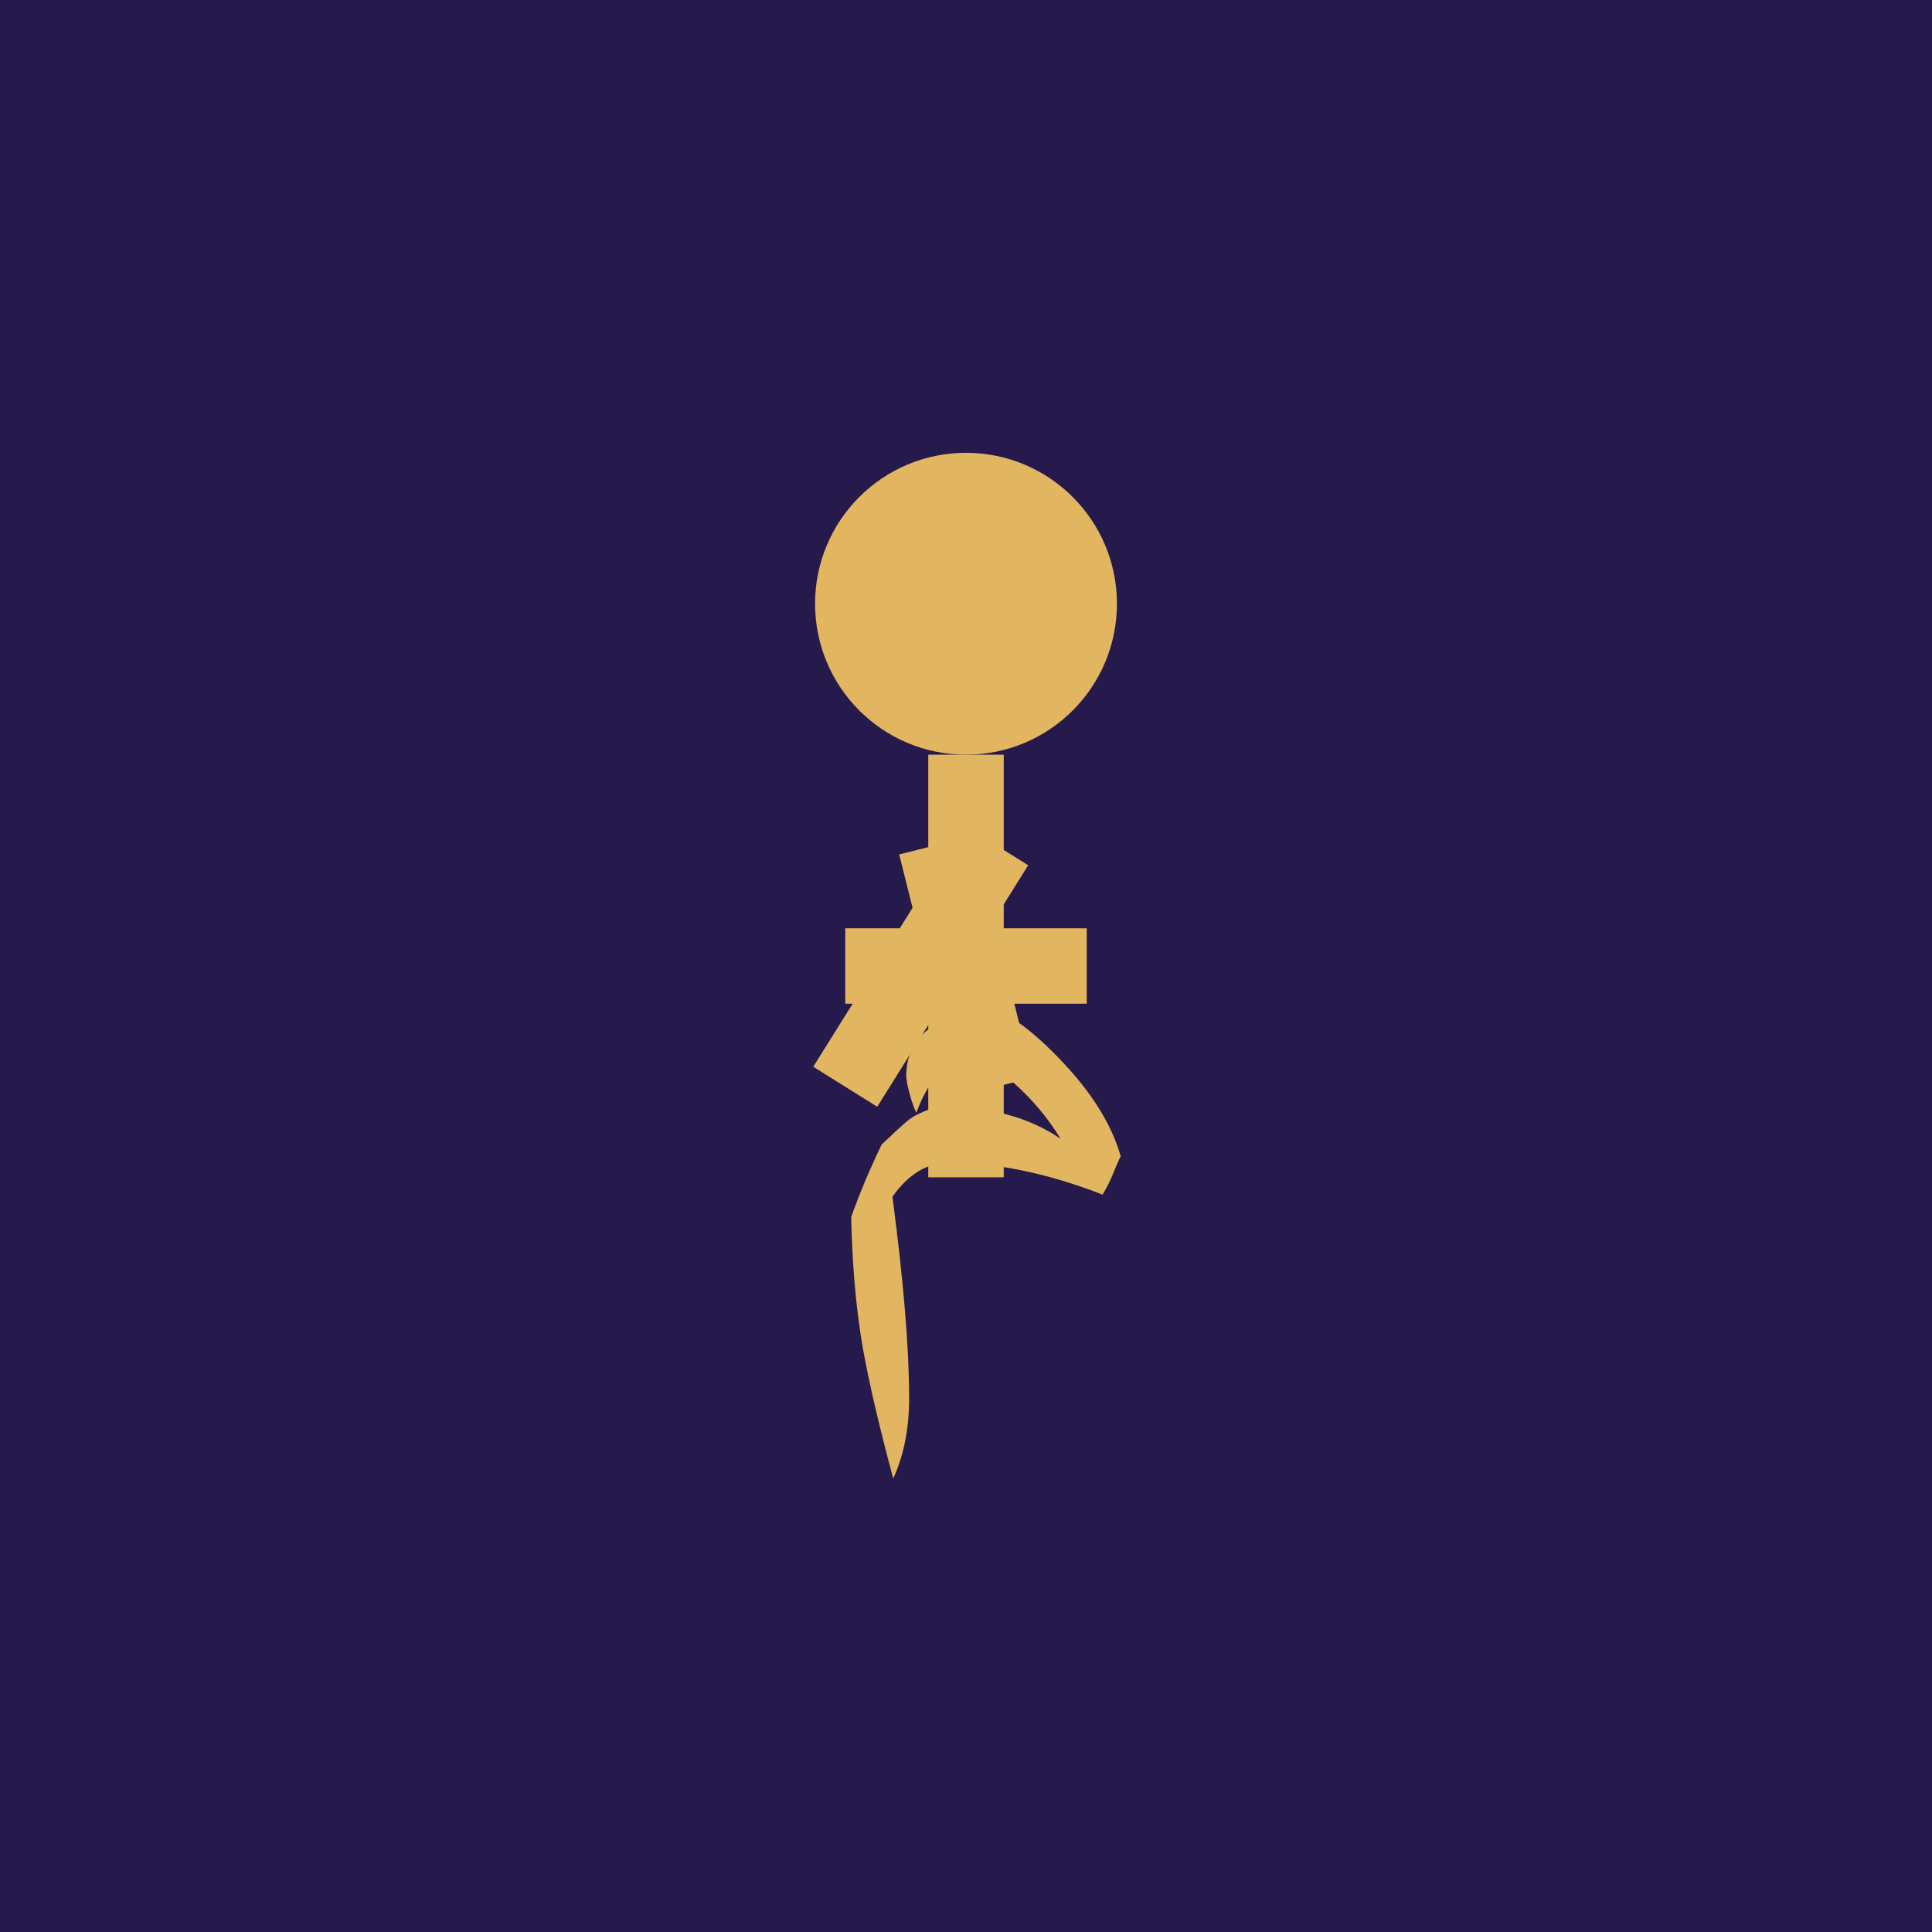
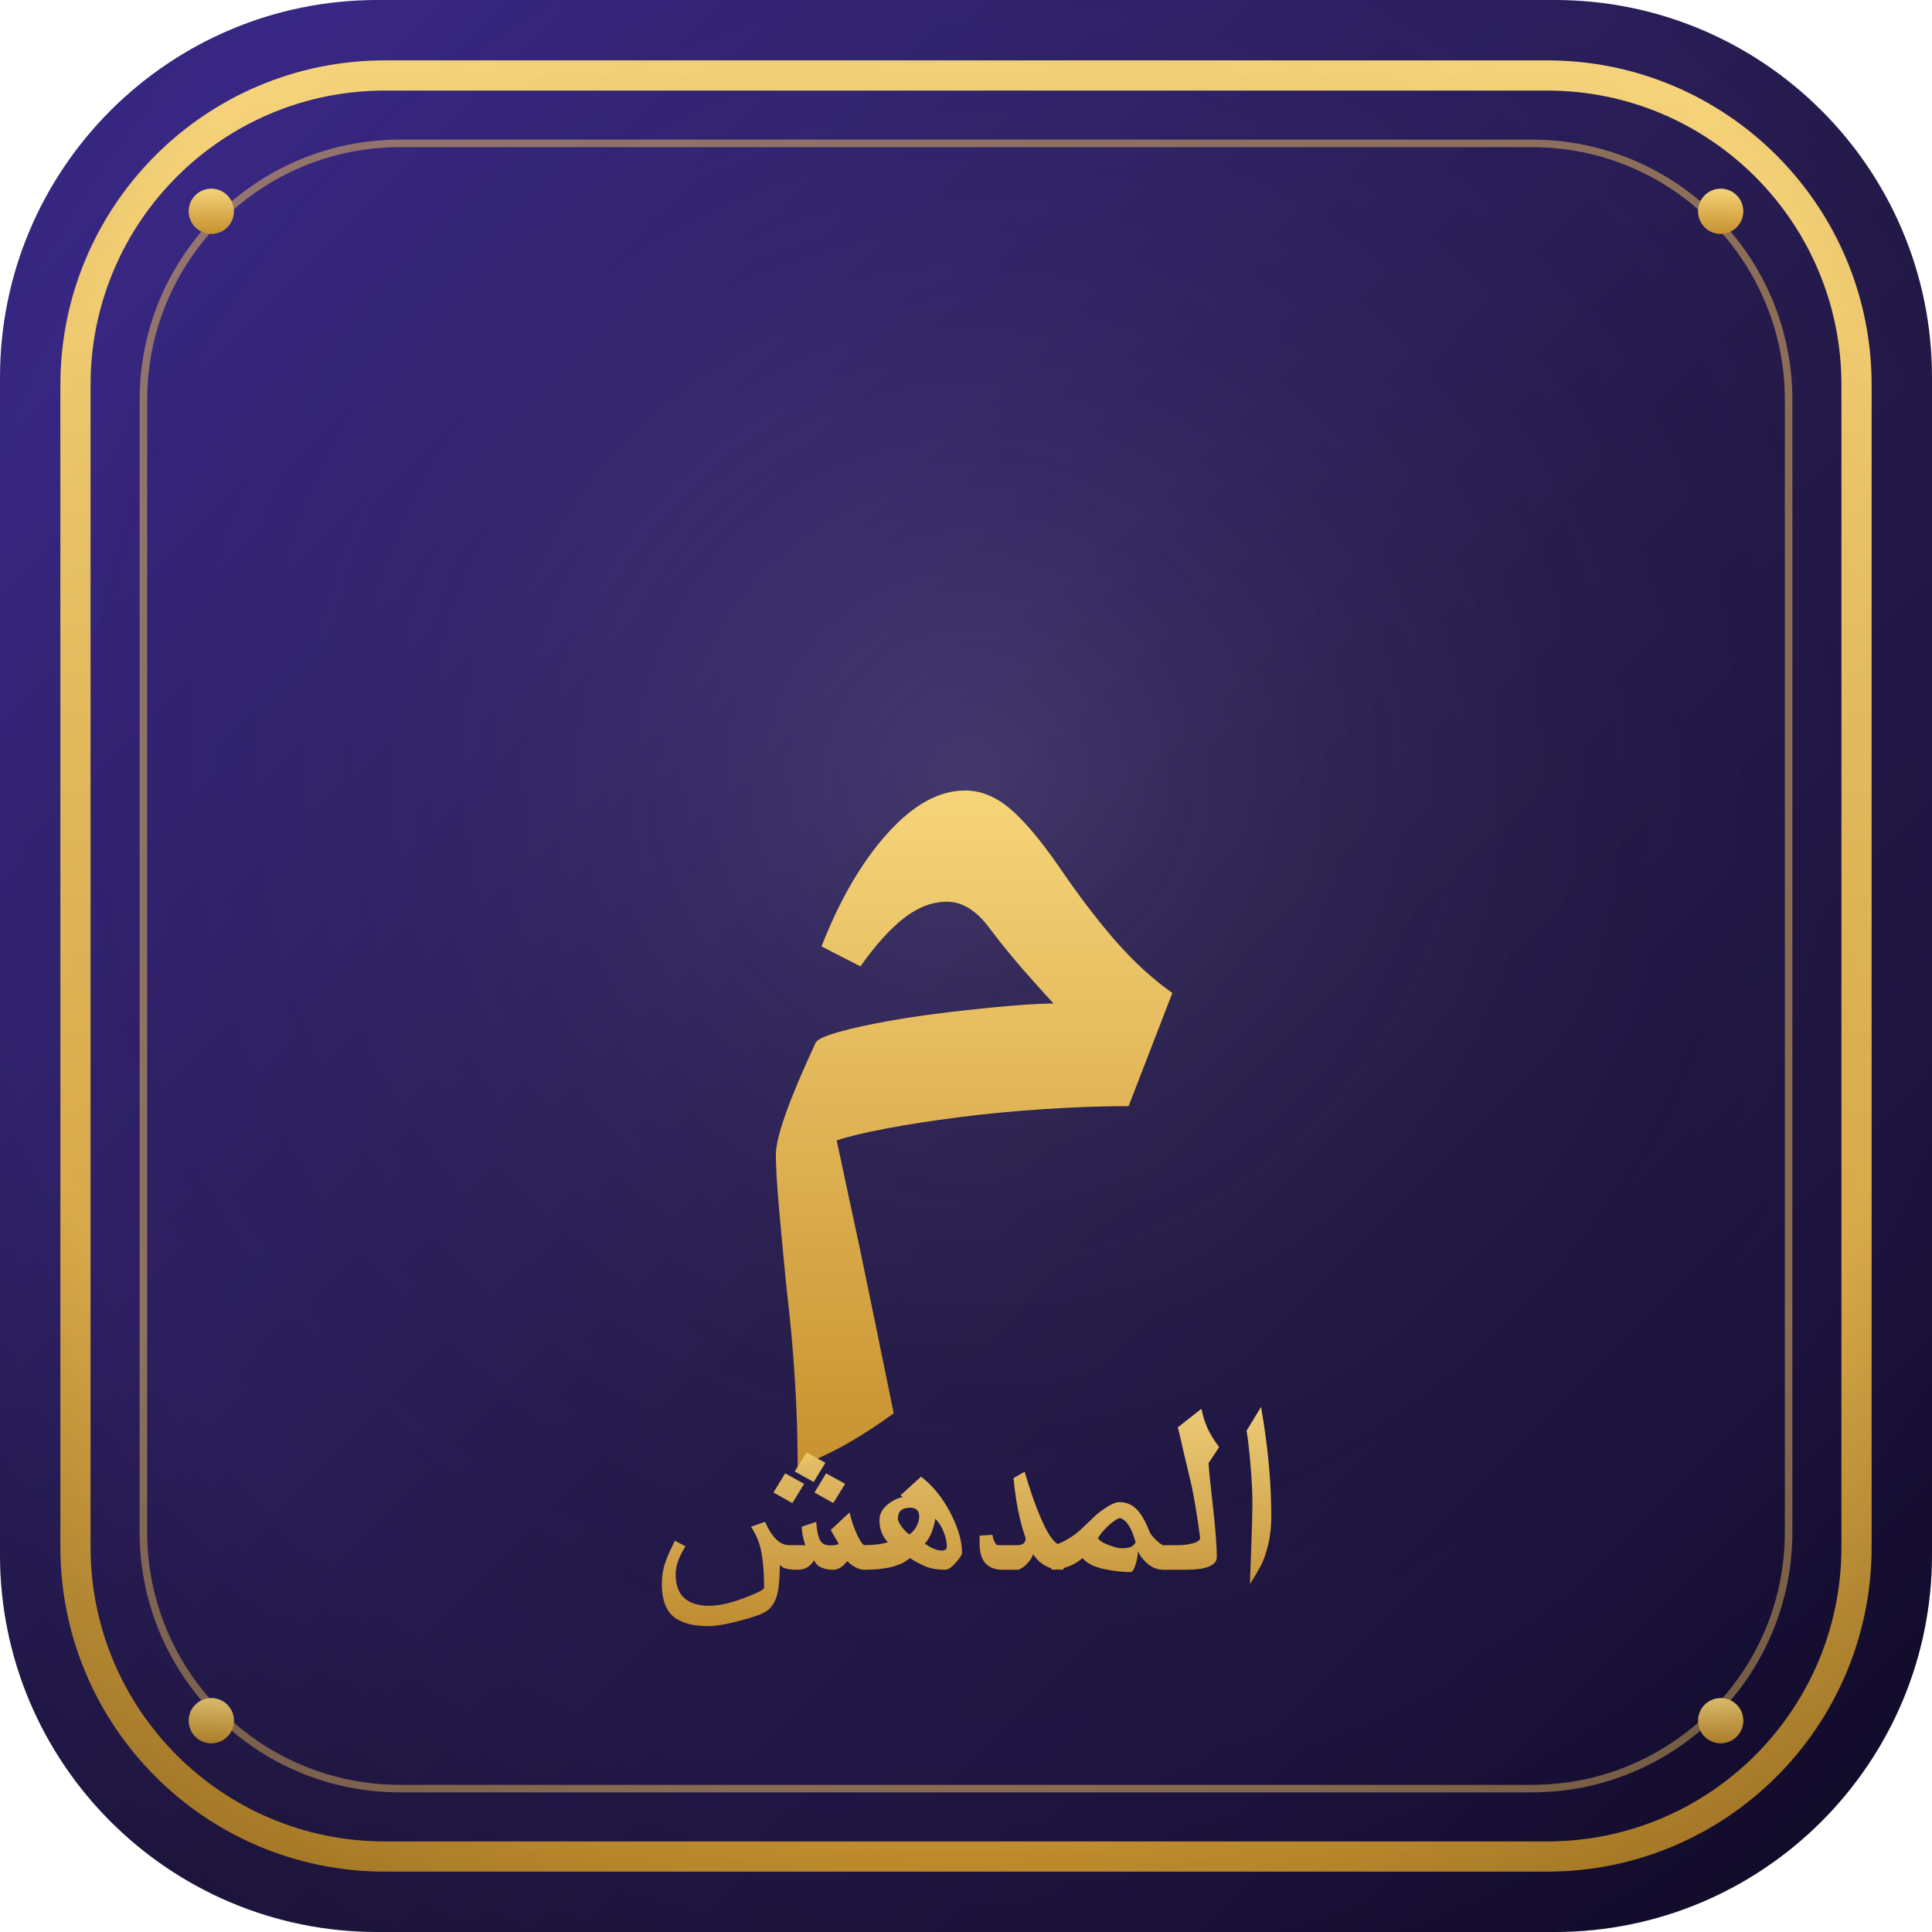
- <svg xmlns="http://www.w3.org/2000/svg" width="512" height="512" viewBox="0 0 512 512">
-   <rect width="512" height="512" fill="#251a4b" />
-   <text x="256" y="280" font-family="Amiri, serif" font-size="192" fill="#e2b560" text-anchor="middle" dominant-baseline="middle">
-     م
-   </text>
-   <circle cx="256" cy="160" r="40" fill="#e2b560" />
-   <path d="M256 200 L256 312 M224 256 L288 256 M248 224 L264 288 M224 288 L264 224" fill="none" stroke="#e2b560" stroke-width="20" />
+ <svg xmlns="http://www.w3.org/2000/svg" id="icon" viewBox="0 0 512 512" width="512" height="512">
+   <defs>
+     <linearGradient id="bg" x1="0" y1="0" x2="1" y2="1">
+       <stop offset="0" stop-color="#3c2a8f" />
+       <stop offset="0.55" stop-color="#251a4b" />
+       <stop offset="1" stop-color="#150d33" />
+     </linearGradient>
+     <linearGradient id="gold" x1="0" y1="0" x2="0" y2="1">
+       <stop offset="0" stop-color="#f6d47a" />
+       <stop offset="1" stop-color="#c8922f" />
+     </linearGradient>
+     <radialGradient id="vig" cx="0.5" cy="0.4" r="0.85">
+       <stop offset="0" stop-color="#ffffff" stop-opacity="0.12" />
+       <stop offset="0.6" stop-color="#000000" stop-opacity="0" />
+       <stop offset="1" stop-color="#000000" stop-opacity="0.4" />
+     </radialGradient>
+   </defs>
+   <rect x="0" y="0" width="512" height="512" rx="100" fill="url(#bg)" />
+   <rect x="20" y="20" width="472" height="472" rx="82" fill="none" stroke="url(#gold)" stroke-width="8" />
+   <rect x="38" y="38" width="436" height="436" rx="68" fill="none" stroke="#e2b560" stroke-width="2" stroke-opacity="0.55" />
+   <circle cx="56" cy="56" r="6" fill="url(#gold)" />
+   <circle cx="456" cy="56" r="6" fill="url(#gold)" />
+   <circle cx="56" cy="456" r="6" fill="url(#gold)" />
+   <circle cx="456" cy="456" r="6" fill="url(#gold)" />
+   <rect x="0" y="0" width="512" height="512" rx="100" fill="url(#vig)" />
+   <text x="256" y="306" text-anchor="middle" font-family="'Amiri','Traditional Arabic','Noto Naskh Arabic',serif" font-weight="700" font-size="252" fill="#0a0618" opacity="0.45">م</text>
+   <text x="256" y="306" text-anchor="middle" font-family="'Amiri','Traditional Arabic','Noto Naskh Arabic',serif" font-weight="700" font-size="252" fill="url(#gold)">م</text>
+   <text x="256" y="416" text-anchor="middle" font-family="'Amiri','Traditional Arabic',serif" font-weight="700" font-size="62" fill="url(#gold)" opacity="0.95">المدهش</text>
+   <line x1="150" y1="446" x2="362" y2="446" stroke="url(#gold)" stroke-width="5" stroke-linecap="round" opacity="0.65" />
</svg>
